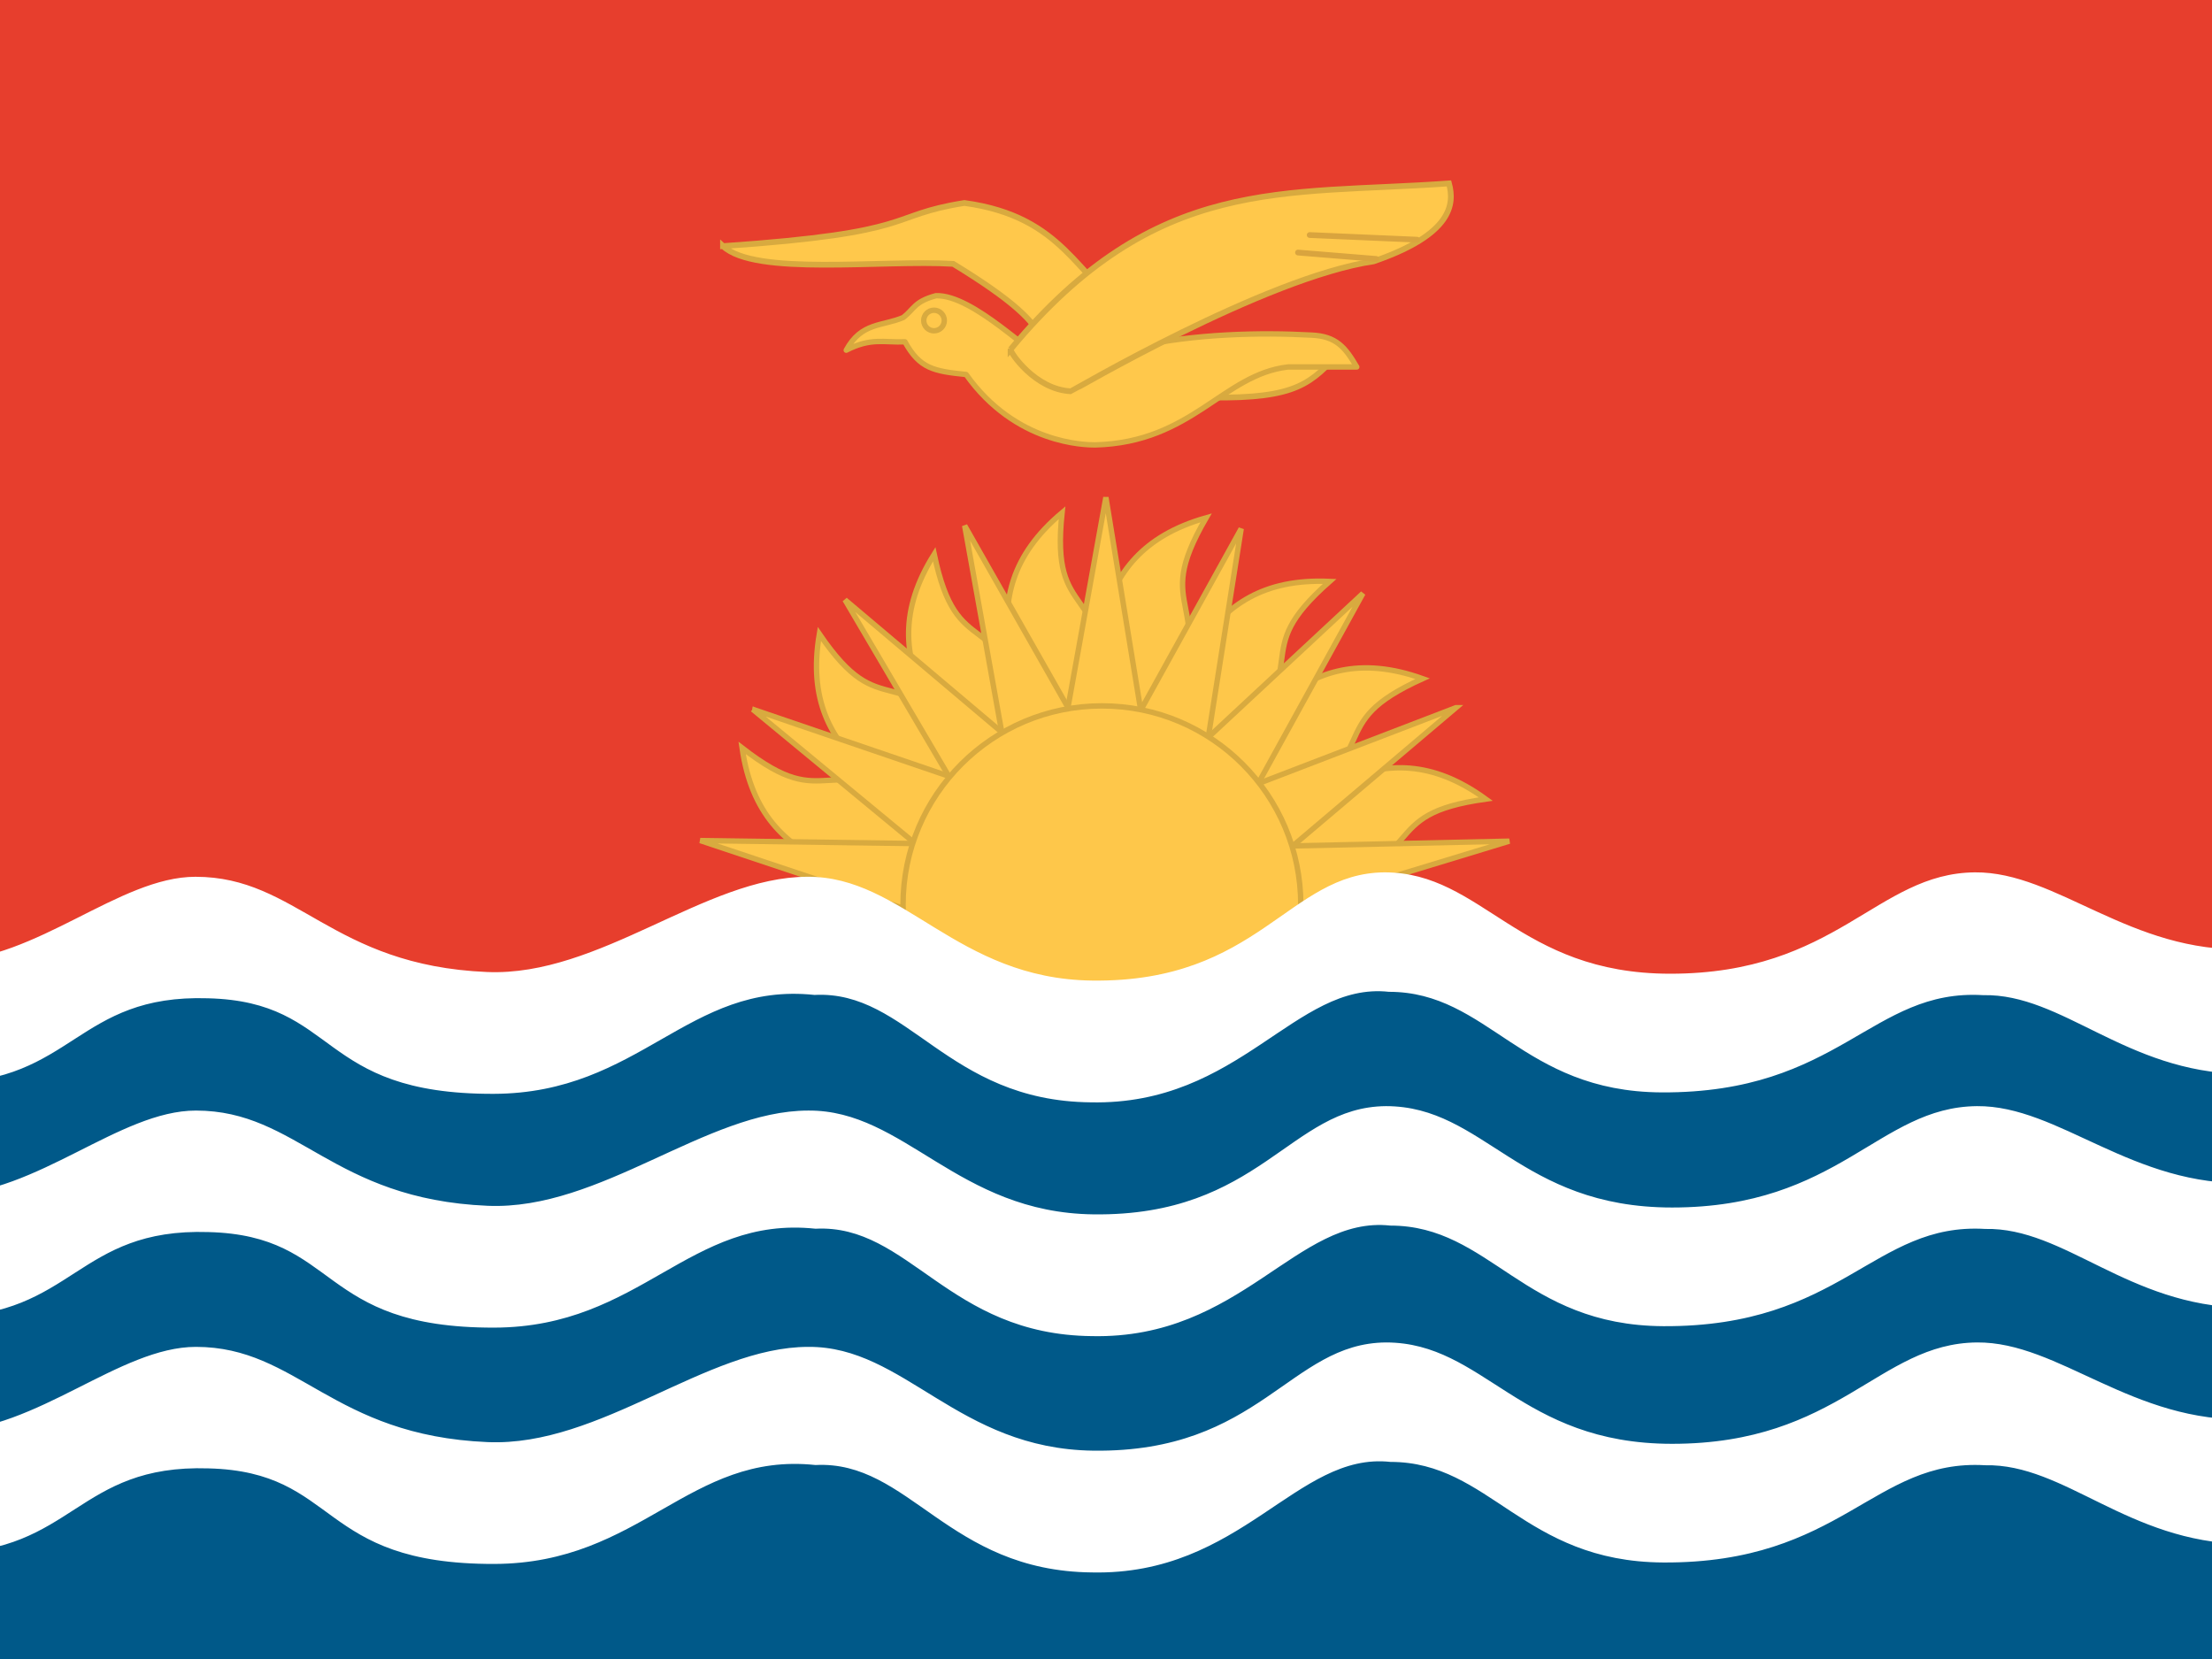
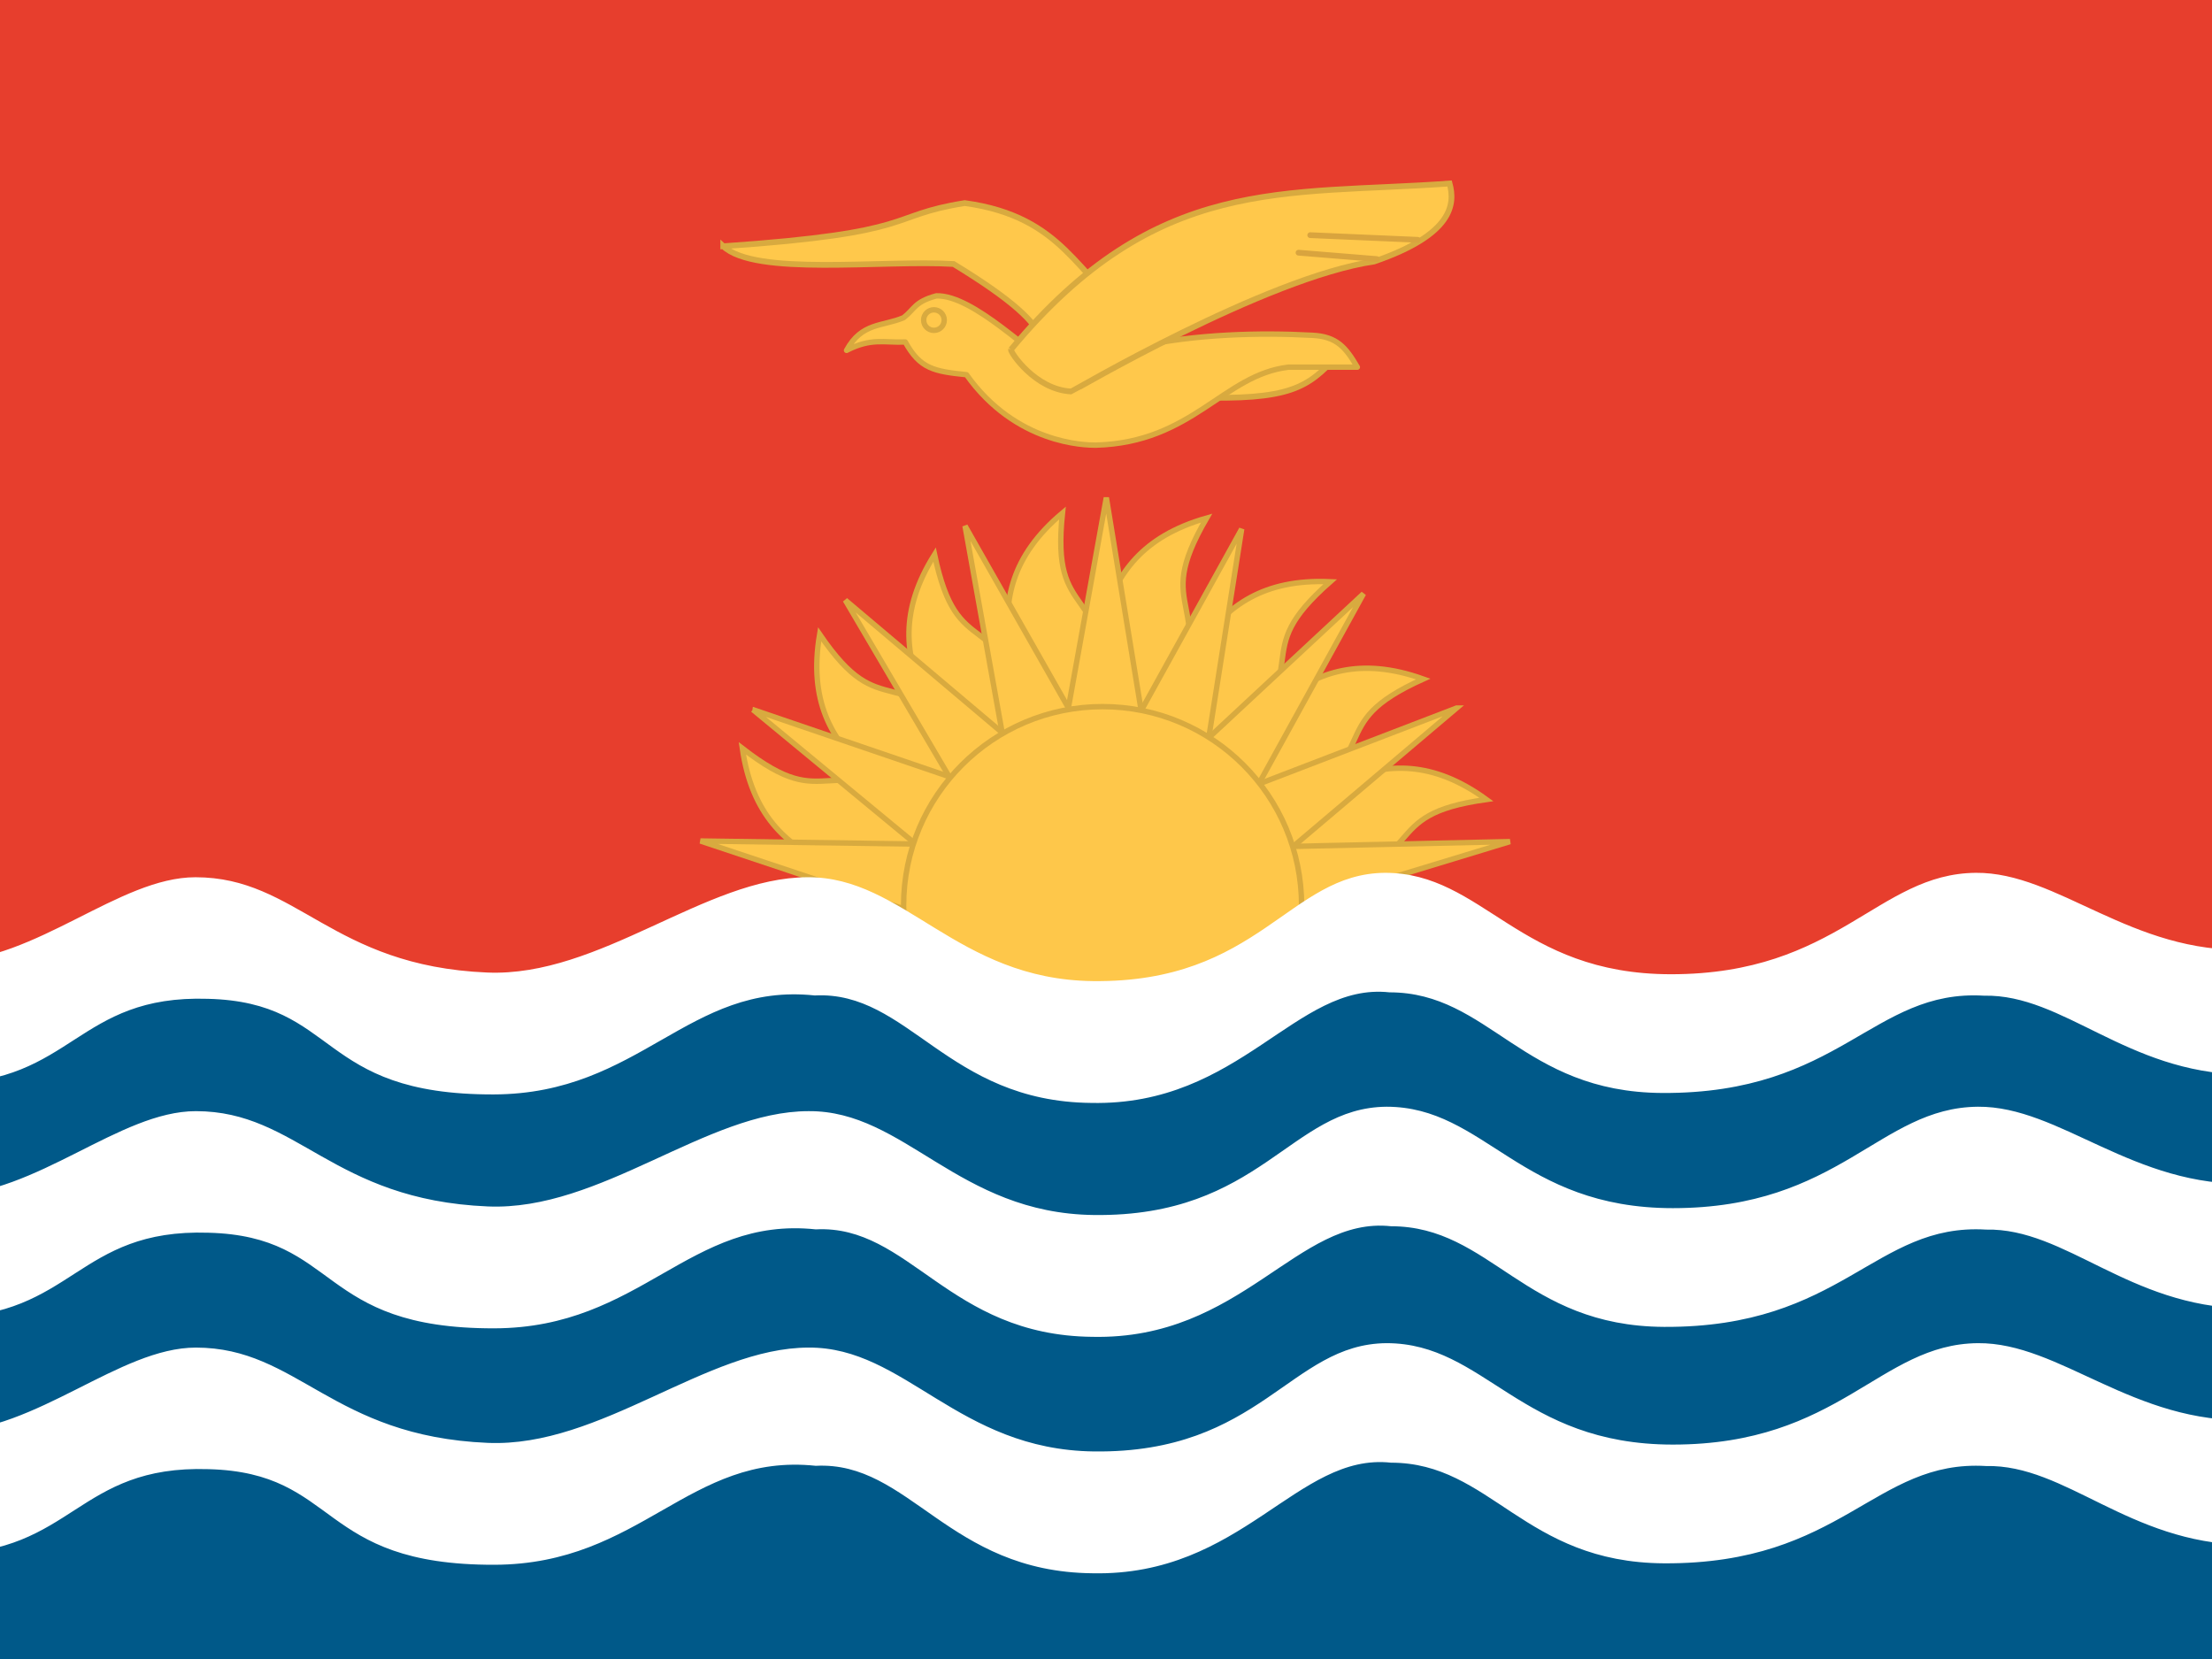
- <svg xmlns="http://www.w3.org/2000/svg" id="svg570" height="480" width="640" version="1.1">
-   <defs id="defs572">
-     <clipPath id="clipPath4927" clipPathUnits="userSpaceOnUse">
-       <rect id="rect4929" fill-opacity="0.67" height="512" width="682.67" y="-0" x="-86.325" />
+ <svg xmlns="http://www.w3.org/2000/svg" height="480" width="640">
+   <defs>
+     <clipPath id="a">
+       <rect fill-opacity=".67" height="512" width="682.67" x="-86.325" />
    </clipPath>
  </defs>
-   <g id="flag" clip-path="url(#clipPath4927)" transform="matrix(.9375 0 0 .9375 80.93 .000020415)">
-     <rect id="rect574" fill-rule="evenodd" height="306.49" width="835.79" y="-0" x="-164.28" stroke-width="1pt" fill="#e73e2d" />
-     <path id="path605" d="m204.3 282.11c-19.435-15.174-55.633-10.041-61.596-51.286 27.717 21.469 22.686-1.227 64.082 19.229l-2.486 32.057z" fill-rule="evenodd" stroke="#d8aa3f" stroke-width="1.665" fill="#fec74a" />
-     <path id="path564" d="m209.47 263.35c-13.852-20.398-49.882-26.602-42.922-67.69 19.807 28.928 21.971 5.782 55.109 37.936l-12.187 29.754z" fill-rule="evenodd" stroke="#d8aa3f" stroke-width="1.665" fill="#fec74a" />
-     <path id="path565" d="m215.77 250.01c-5.001-24.145-35.922-43.653-13.782-78.958 7.242 34.303 18.091 13.743 36.418 56.124l-22.637 22.834z" fill-rule="evenodd" stroke="#d8aa3f" stroke-width="1.665" fill="#fec74a" />
-     <path id="path566" d="m230.32 237.61c2.653-24.514-20.786-52.572 11.123-79.376-3.638 34.87 12.998 18.633 17.431 64.594l-28.553 14.782z" fill-rule="evenodd" stroke="#d8aa3f" stroke-width="1.665" fill="#fec74a" />
-     <path id="path567" d="m243.26 227.67c12.457-21.279 2.56-56.474 42.646-67.864-17.596 30.324 4.23 22.321-10.543 66.068l-32.103 1.796z" fill-rule="evenodd" stroke="#d8aa3f" stroke-width="1.665" fill="#fec74a" />
-     <path id="path568" d="m262.07 230.29c18.559-16.234 20.327-52.751 61.957-50.849-26.3 23.183-3.062 22.511-30.94 59.321l-31.017-8.471z" fill-rule="evenodd" stroke="#d8aa3f" stroke-width="1.665" fill="#fec74a" />
-     <path id="path569" d="m278.57 239.87c22.506-10.072 34.914-44.463 74.152-30.426-31.946 14.444-9.534 20.621-46.987 47.628l-27.165-17.202z" fill-rule="evenodd" stroke="#d8aa3f" stroke-width="1.665" fill="#fec74a" />
-     <path id="path570" d="m292.49 254.93c24.431-3.33 46.018-32.837 79.718-8.323-34.72 4.867-14.953 17.104-58.494 32.476l-21.224-24.152z" fill-rule="evenodd" stroke="#d8aa3f" stroke-width="1.665" fill="#fec74a" />
-     <path id="path598" d="m379.46 259.6-112.06 2.461 4.705 30.193 107.36-32.654z" fill-rule="evenodd" stroke="#d8aa3f" stroke-width="1.665" fill="#fec74a" />
-     <path id="path597" d="m363 218.41-103.84 39.859 17.386 33.373 86.458-73.232z" fill-rule="evenodd" stroke="#d8aa3f" stroke-width="1.665" fill="#fec74a" />
-     <path id="path596" d="m280.58 280.67 53.722-97.54-82.407 76.705 28.684 20.835z" fill-rule="evenodd" stroke="#d8aa3f" stroke-width="1.665" fill="#fec74a" />
-     <path id="path595" d="m279.46 272.63 17.268-109.47-53.811 97.285 36.543 12.187z" fill-rule="evenodd" stroke="#d8aa3f" stroke-width="1.665" fill="#fec74a" />
-     <path id="path594" d="m273.01 263.74-18.035-110.25-19.989 110.73 38.025-0.482z" fill-rule="evenodd" stroke="#d8aa3f" stroke-width="1.665" fill="#fec74a" />
-     <path id="path604" d="m263.68 254.29-52.292-92.072 20.095 111.92 32.197-19.845z" fill-rule="evenodd" stroke="#d8aa3f" stroke-width="1.665" fill="#fec74a" />
-     <path id="path603" d="m255.56 253.6-81.101-68.479 57.667 98.003 23.435-29.524z" fill-rule="evenodd" stroke="#d8aa3f" stroke-width="1.665" fill="#fec74a" />
-     <path id="path601" d="m145.95 218.89 87.069 71.891 13.387-37.606-100.46-34.285z" fill-rule="evenodd" stroke="#d8aa3f" stroke-width="1.665" fill="#fec74a" />
-     <path id="path600" d="m232.1 260.85-102.31-1.438 101.88 34.01 0.429-32.572z" fill-rule="evenodd" stroke="#d8aa3f" stroke-width="1.665" fill="#fec74a" />
-     <path id="path575" d="m429.77 602.07c0 24.163-19.588 43.751-43.751 43.751s-43.751-19.588-43.751-43.751 19.588-43.751 43.751-43.751 43.751 19.588 43.751 43.751z" fill-rule="evenodd" transform="matrix(1.4028 0 0 1.4028 -287.76 -565.36)" stroke="#d8aa3f" stroke-width="1.187" fill="#fec74a" />
-     <rect id="rect586" fill-rule="evenodd" height="208.6" width="839.9" y="303.4" x="-165.12" stroke-width="1pt" fill="#005989" />
-     <path id="path573" d="m-165.6 454c15.618 7.228 37.991 25.319 61.922 25.303 40.042-0.26 41.108-27.425 81.669-26.133 40.667 1.035 33.311 29.634 88.224 29.491 45.369-0.119 60.026-34.665 99.134-30.526 28.963-1.491 40.817 32.714 85.334 33.148 46.172 0.987 63.126-37.28 92.09-34.112 30.856 0 40.964 30.821 84.253 31.043 55.136 0.278 64.829-32.078 99.323-30.008 24.55-0.518 43.91 23.714 79.887 24.317 28.707 0.489 52.74-21.214 68.975-28.974l0.803-36.827c-17.015 6.327-42.386 27.073-67.756 27.301-36.509 1.336-59.094-23.946-84.464-23.718-30.397 0.273-42.51 31.284-94.076 31.284-47.109 0-57.918-31.284-88.316-31.284-29.712 0.228-38.815 34.026-90.253 33.4-41.96-0.505-58.31-32.262-88.023-32.034-31.499 0-64.072 30.881-98.951 29.39-48.14-2.034-58.541-29.39-90.041-29.39-23.542 0-48.948 25.635-77.309 26.062-28.206 0.434-59.892-25.508-62.827-26.062l0.402 38.33z" fill-rule="evenodd" fill="#fff" />
-     <path id="path578" d="m-165.6 381.07c15.618 7.228 37.991 25.319 61.922 25.303 40.042-0.26 41.108-27.425 81.669-26.133 40.667 1.035 33.311 29.634 88.224 29.491 45.369-0.119 60.026-34.665 99.134-30.526 28.963-1.491 40.817 32.714 85.334 33.148 46.172 0.987 63.126-37.28 92.09-34.112 30.856 0 40.964 30.821 84.253 31.043 55.136 0.278 64.829-32.078 99.323-30.008 24.55-0.518 43.91 23.714 79.887 24.317 28.707 0.489 52.74-21.214 68.975-28.974l0.803-36.827c-17.015 6.327-42.386 27.073-67.756 27.301-36.509 1.336-59.094-23.946-84.464-23.718-30.397 0.273-42.51 31.284-94.076 31.284-47.109 0-57.918-31.284-88.316-31.284-29.712 0.228-38.815 34.026-90.253 33.4-41.96-0.505-58.31-32.262-88.023-32.034-31.499 0-64.072 30.881-98.951 29.39-48.14-2.034-58.541-29.39-90.041-29.39-23.542 0-48.948 25.635-77.309 26.062-28.206 0.434-59.892-25.508-62.827-26.062l0.402 38.33z" fill-rule="evenodd" fill="#fff" />
-     <path id="path579" d="m-165.6 308.92c15.603 7.228 37.955 25.319 61.865 25.303 40.004-0.26 41.07-27.425 81.593-26.133 40.629 1.035 33.28 29.634 88.141 29.491 45.327-0.119 59.97-34.665 99.042-30.526 28.936-1.491 40.779 32.714 85.254 33.148 46.129 0.987 63.067-37.28 92.004-34.112 30.827 0 40.926 30.821 84.174 31.043 55.085 0.278 64.769-32.078 99.23-30.008 24.528-0.518 43.869 23.714 79.813 24.317 28.68 0.489 52.691-21.214 68.911-28.974l0.802-36.827c-17 6.327-42.346 27.073-67.693 27.301-36.475 1.336-59.038-23.946-84.385-23.718-30.369 0.273-42.471 31.284-93.988 31.284-47.065 0-57.864-31.284-88.234-31.284-29.684 0.228-38.779 34.026-90.169 33.4-41.921-0.505-58.255-32.262-87.941-32.034-31.47 0-64.012 30.881-98.859 29.39-48.095-2.034-58.486-29.39-89.957-29.39-23.52 0-48.903 25.635-77.237 26.062-28.15 0.44-59.81-25.5-62.74-26.06l0.401 38.33z" fill-rule="evenodd" fill="#fff" />
-     <path id="path587" d="m136.81 75.956c61.048-4.18 49.921-9.394 74.493-13.316 30.964 4.257 34.505 23.004 51.758 34.505 0 0-6.485 21.926-27.706 18.822-2.853-8.796 10.273-11.515-27.497-34.54-21.958-1.307-61.25 3.854-71.048-5.472z" fill-rule="evenodd" stroke="#d8aa3f" stroke-width="1.332pt" fill="#ffc84b" />
-     <path id="path591" d="m326.07 109.89-43.979 1.81v10.866c29.664 0.948 35.011-3.018 43.979-12.676z" fill-rule="evenodd" stroke="#d8aa3f" stroke-width="1.332pt" fill="#ffc84b" />
-     <path id="path590" stroke-linejoin="round" d="m174.84 108.07c7.665-3.92 11.477-2.321 18.118-2.579 4.57 8.278 8.882 9.054 18.885 10.089 15.263 21.472 36.735 21.73 39.839 21.73 29.923-0.777 39.409-21.73 59.501-24.059h21.214c-3.535-6.036-6.295-9.486-13.97-9.831-15.781-0.862-36.217-0.43-54.067 3.622l-25.094 6.209c-7.33-3.535-25.266-22.334-36.735-21.989-6.726 1.81-6.726 4.139-10.089 6.726-6.467 2.76-12.936 1.437-17.601 10.081z" fill-rule="evenodd" stroke="#d8aa3f" stroke-width="1.665" fill="#ffc84b" />
-     <path id="path589" d="m330.54 451.11c0 1.716-1.391 3.107-3.107 3.107-1.716 0-3.107-1.391-3.107-3.107s1.391-3.107 3.107-3.107c1.716 0 3.107 1.391 3.107 3.107z" fill-rule="evenodd" transform="matrix(1.0214 0 0 1.0214 -132.51 -361.85)" stroke="#d8aa3f" stroke-width="1.63" fill="#ffc84b" />
-     <path id="path588" d="m225.56 107.82c44.927-54.154 84.163-47.514 135.3-51.222 1.725 6.295 1.122 15.695-23.282 24.059-33.372 4.915-93.132 40.097-93.39 40.097-11.126-0.517-18.886-12.158-18.627-12.935z" fill-rule="evenodd" stroke="#d8aa3f" stroke-width="1.332pt" fill="#ffc84b" />
-     <path id="path592" d="m317.87 72.536 33.134 1.436" stroke="#d9a43e" stroke-linecap="round" stroke-width="1.332pt" fill="none" />
-     <path id="path593" d="m314.26 77.942 24.152 1.97" stroke="#d9a43e" stroke-linecap="round" stroke-width="1.332pt" fill="none" />
+   <g clip-path="url(#a)" transform="matrix(.938 0 0 .938 80.93 0)">
+     <rect fill-rule="evenodd" height="306.49" width="835.79" x="-164.28" fill="#e73e2d" />
+     <path d="M204.3 282.11c-19.435-15.174-55.633-10.041-61.596-51.286 27.717 21.469 22.686-1.227 64.082 19.229l-2.486 32.057z" fill-rule="evenodd" stroke="#d8aa3f" stroke-width="1.665" fill="#fec74a" />
+     <path d="M209.47 263.35c-13.852-20.398-49.882-26.602-42.922-67.69 19.807 28.928 21.971 5.782 55.109 37.936l-12.187 29.754z" fill-rule="evenodd" stroke="#d8aa3f" stroke-width="1.665" fill="#fec74a" />
+     <path d="M215.77 250.01c-5.001-24.145-35.922-43.653-13.782-78.958 7.242 34.303 18.091 13.743 36.418 56.124l-22.637 22.834z" fill-rule="evenodd" stroke="#d8aa3f" stroke-width="1.665" fill="#fec74a" />
+     <path d="M230.32 237.61c2.653-24.514-20.786-52.572 11.123-79.376-3.638 34.87 12.998 18.633 17.431 64.594l-28.553 14.782z" fill-rule="evenodd" stroke="#d8aa3f" stroke-width="1.665" fill="#fec74a" />
+     <path d="M243.26 227.67c12.457-21.279 2.56-56.474 42.646-67.864-17.596 30.324 4.23 22.321-10.543 66.068l-32.103 1.796z" fill-rule="evenodd" stroke="#d8aa3f" stroke-width="1.665" fill="#fec74a" />
+     <path d="M262.07 230.29c18.559-16.234 20.327-52.751 61.957-50.849-26.3 23.183-3.062 22.511-30.94 59.321l-31.017-8.471z" fill-rule="evenodd" stroke="#d8aa3f" stroke-width="1.665" fill="#fec74a" />
+     <path d="M278.57 239.87c22.506-10.072 34.914-44.463 74.152-30.426-31.946 14.444-9.534 20.621-46.987 47.628l-27.165-17.202z" fill-rule="evenodd" stroke="#d8aa3f" stroke-width="1.665" fill="#fec74a" />
+     <path d="M292.49 254.93c24.431-3.33 46.018-32.837 79.718-8.323-34.72 4.867-14.953 17.104-58.494 32.476l-21.224-24.152z" fill-rule="evenodd" stroke="#d8aa3f" stroke-width="1.665" fill="#fec74a" />
+     <path d="M379.46 259.6l-112.06 2.461 4.705 30.193 107.36-32.654z" fill-rule="evenodd" stroke="#d8aa3f" stroke-width="1.665" fill="#fec74a" />
+     <path d="M363 218.41l-103.84 39.859 17.386 33.373 86.458-73.232z" fill-rule="evenodd" stroke="#d8aa3f" stroke-width="1.665" fill="#fec74a" />
+     <path d="M280.58 280.67l53.722-97.54-82.407 76.705 28.684 20.835z" fill-rule="evenodd" stroke="#d8aa3f" stroke-width="1.665" fill="#fec74a" />
+     <path d="M279.46 272.63l17.268-109.47-53.811 97.285 36.543 12.187z" fill-rule="evenodd" stroke="#d8aa3f" stroke-width="1.665" fill="#fec74a" />
+     <path d="M273.01 263.74l-18.035-110.25-19.989 110.73 38.025-.482z" fill-rule="evenodd" stroke="#d8aa3f" stroke-width="1.665" fill="#fec74a" />
+     <path d="M263.68 254.29l-52.292-92.072 20.095 111.92 32.197-19.845z" fill-rule="evenodd" stroke="#d8aa3f" stroke-width="1.665" fill="#fec74a" />
+     <path d="M255.56 253.6l-81.101-68.479 57.667 98.003 23.435-29.524z" fill-rule="evenodd" stroke="#d8aa3f" stroke-width="1.665" fill="#fec74a" />
+     <path d="M145.95 218.89l87.069 71.891 13.387-37.606-100.46-34.285z" fill-rule="evenodd" stroke="#d8aa3f" stroke-width="1.665" fill="#fec74a" />
+     <path d="M232.1 260.85l-102.31-1.438 101.88 34.01.429-32.572z" fill-rule="evenodd" stroke="#d8aa3f" stroke-width="1.665" fill="#fec74a" />
+     <path d="M429.77 602.07c0 24.163-19.588 43.751-43.751 43.751s-43.751-19.588-43.751-43.751 19.588-43.751 43.751-43.751 43.751 19.588 43.751 43.751z" fill-rule="evenodd" transform="matrix(1.403 0 0 1.403 -287.76 -565.36)" stroke="#d8aa3f" stroke-width="1.187" fill="#fec74a" />
+     <rect fill-rule="evenodd" height="208.6" width="839.9" y="303.4" x="-165.12" fill="#005989" />
+     <path d="M-165.6 454c15.618 7.228 37.991 25.319 61.922 25.303 40.042-.26 41.108-27.425 81.669-26.133 40.667 1.035 33.311 29.634 88.224 29.491 45.369-.119 60.026-34.665 99.134-30.526 28.963-1.491 40.817 32.714 85.334 33.148 46.172.987 63.126-37.28 92.09-34.112 30.856 0 40.964 30.821 84.253 31.043 55.136.278 64.829-32.078 99.323-30.008 24.55-.518 43.91 23.714 79.887 24.317 28.707.489 52.74-21.214 68.975-28.974l.803-36.827c-17.015 6.327-42.386 27.073-67.756 27.301-36.509 1.336-59.094-23.946-84.464-23.718-30.397.273-42.51 31.284-94.076 31.284-47.109 0-57.918-31.284-88.316-31.284-29.712.228-38.815 34.026-90.253 33.4-41.96-.505-58.31-32.262-88.023-32.034-31.499 0-64.072 30.881-98.951 29.39-48.14-2.034-58.541-29.39-90.041-29.39-23.542 0-48.948 25.635-77.309 26.062-28.206.434-59.892-25.508-62.827-26.062l.402 38.33z" fill-rule="evenodd" fill="#fff" />
+     <path d="M-165.6 381.07c15.618 7.228 37.991 25.319 61.922 25.303 40.042-.26 41.108-27.425 81.669-26.133 40.667 1.035 33.311 29.634 88.224 29.491 45.369-.119 60.026-34.665 99.134-30.526 28.963-1.491 40.817 32.714 85.334 33.148 46.172.987 63.126-37.28 92.09-34.112 30.856 0 40.964 30.821 84.253 31.043 55.136.278 64.829-32.078 99.323-30.008 24.55-.518 43.91 23.714 79.887 24.317 28.707.489 52.74-21.214 68.975-28.974l.803-36.827c-17.015 6.327-42.386 27.073-67.756 27.301-36.509 1.336-59.094-23.946-84.464-23.718-30.397.273-42.51 31.284-94.076 31.284-47.109 0-57.918-31.284-88.316-31.284-29.712.228-38.815 34.026-90.253 33.4-41.96-.505-58.31-32.262-88.023-32.034-31.499 0-64.072 30.881-98.951 29.39-48.14-2.034-58.541-29.39-90.041-29.39-23.542 0-48.948 25.635-77.309 26.062-28.206.434-59.892-25.508-62.827-26.062l.402 38.33z" fill-rule="evenodd" fill="#fff" />
+     <path d="M-165.6 308.92c15.603 7.228 37.955 25.319 61.865 25.303 40.004-.26 41.07-27.425 81.593-26.133 40.629 1.035 33.28 29.634 88.141 29.491 45.327-.119 59.97-34.665 99.042-30.526 28.936-1.491 40.779 32.714 85.254 33.148 46.129.987 63.067-37.28 92.004-34.112 30.827 0 40.926 30.821 84.174 31.043 55.085.278 64.769-32.078 99.23-30.008 24.528-.518 43.869 23.714 79.813 24.317 28.68.489 52.691-21.214 68.911-28.974l.802-36.827c-17 6.327-42.346 27.073-67.693 27.301-36.475 1.336-59.038-23.946-84.385-23.718-30.369.273-42.471 31.284-93.988 31.284-47.065 0-57.864-31.284-88.234-31.284-29.684.228-38.779 34.026-90.169 33.4-41.921-.505-58.255-32.262-87.941-32.034-31.47 0-64.012 30.881-98.859 29.39-48.095-2.034-58.486-29.39-89.957-29.39-23.52 0-48.903 25.635-77.237 26.062-28.15.44-59.81-25.5-62.74-26.06l.401 38.33z" fill-rule="evenodd" fill="#fff" />
+     <path d="M136.81 75.956c61.048-4.18 49.921-9.394 74.493-13.316 30.964 4.257 34.505 23.004 51.758 34.505 0 0-6.485 21.926-27.706 18.822-2.853-8.796 10.273-11.515-27.497-34.54-21.958-1.307-61.25 3.854-71.048-5.472z" fill-rule="evenodd" stroke="#d8aa3f" stroke-width="1.332pt" fill="#ffc84b" />
+     <path d="M326.07 109.89l-43.979 1.81v10.866c29.664.948 35.011-3.018 43.979-12.676z" fill-rule="evenodd" stroke="#d8aa3f" stroke-width="1.332pt" fill="#ffc84b" />
+     <path stroke-linejoin="round" d="M174.84 108.07c7.665-3.92 11.477-2.321 18.118-2.579 4.57 8.278 8.882 9.054 18.885 10.089 15.263 21.472 36.735 21.73 39.839 21.73 29.923-.777 39.409-21.73 59.501-24.059h21.214c-3.535-6.036-6.295-9.486-13.97-9.831-15.781-.862-36.217-.43-54.067 3.622l-25.094 6.209c-7.33-3.535-25.266-22.334-36.735-21.989-6.726 1.81-6.726 4.139-10.089 6.726-6.467 2.76-12.936 1.437-17.601 10.081z" fill-rule="evenodd" stroke="#d8aa3f" stroke-width="1.665" fill="#ffc84b" />
+     <path d="M330.54 451.11c0 1.716-1.391 3.107-3.107 3.107-1.716 0-3.107-1.391-3.107-3.107s1.391-3.107 3.107-3.107c1.716 0 3.107 1.391 3.107 3.107z" fill-rule="evenodd" transform="matrix(1.021 0 0 1.021 -132.51 -361.85)" stroke="#d8aa3f" stroke-width="1.63" fill="#ffc84b" />
+     <path d="M225.56 107.82c44.927-54.154 84.163-47.514 135.3-51.222 1.725 6.295 1.122 15.695-23.282 24.059-33.372 4.915-93.132 40.097-93.39 40.097-11.126-.517-18.886-12.158-18.627-12.935z" fill-rule="evenodd" stroke="#d8aa3f" stroke-width="1.332pt" fill="#ffc84b" />
+     <path d="M317.87 72.536l33.134 1.436" stroke="#d9a43e" stroke-linecap="round" stroke-width="1.332pt" fill="none" />
+     <path d="M314.26 77.942l24.152 1.97" stroke="#d9a43e" stroke-linecap="round" stroke-width="1.332pt" fill="none" />
  </g>
</svg>
